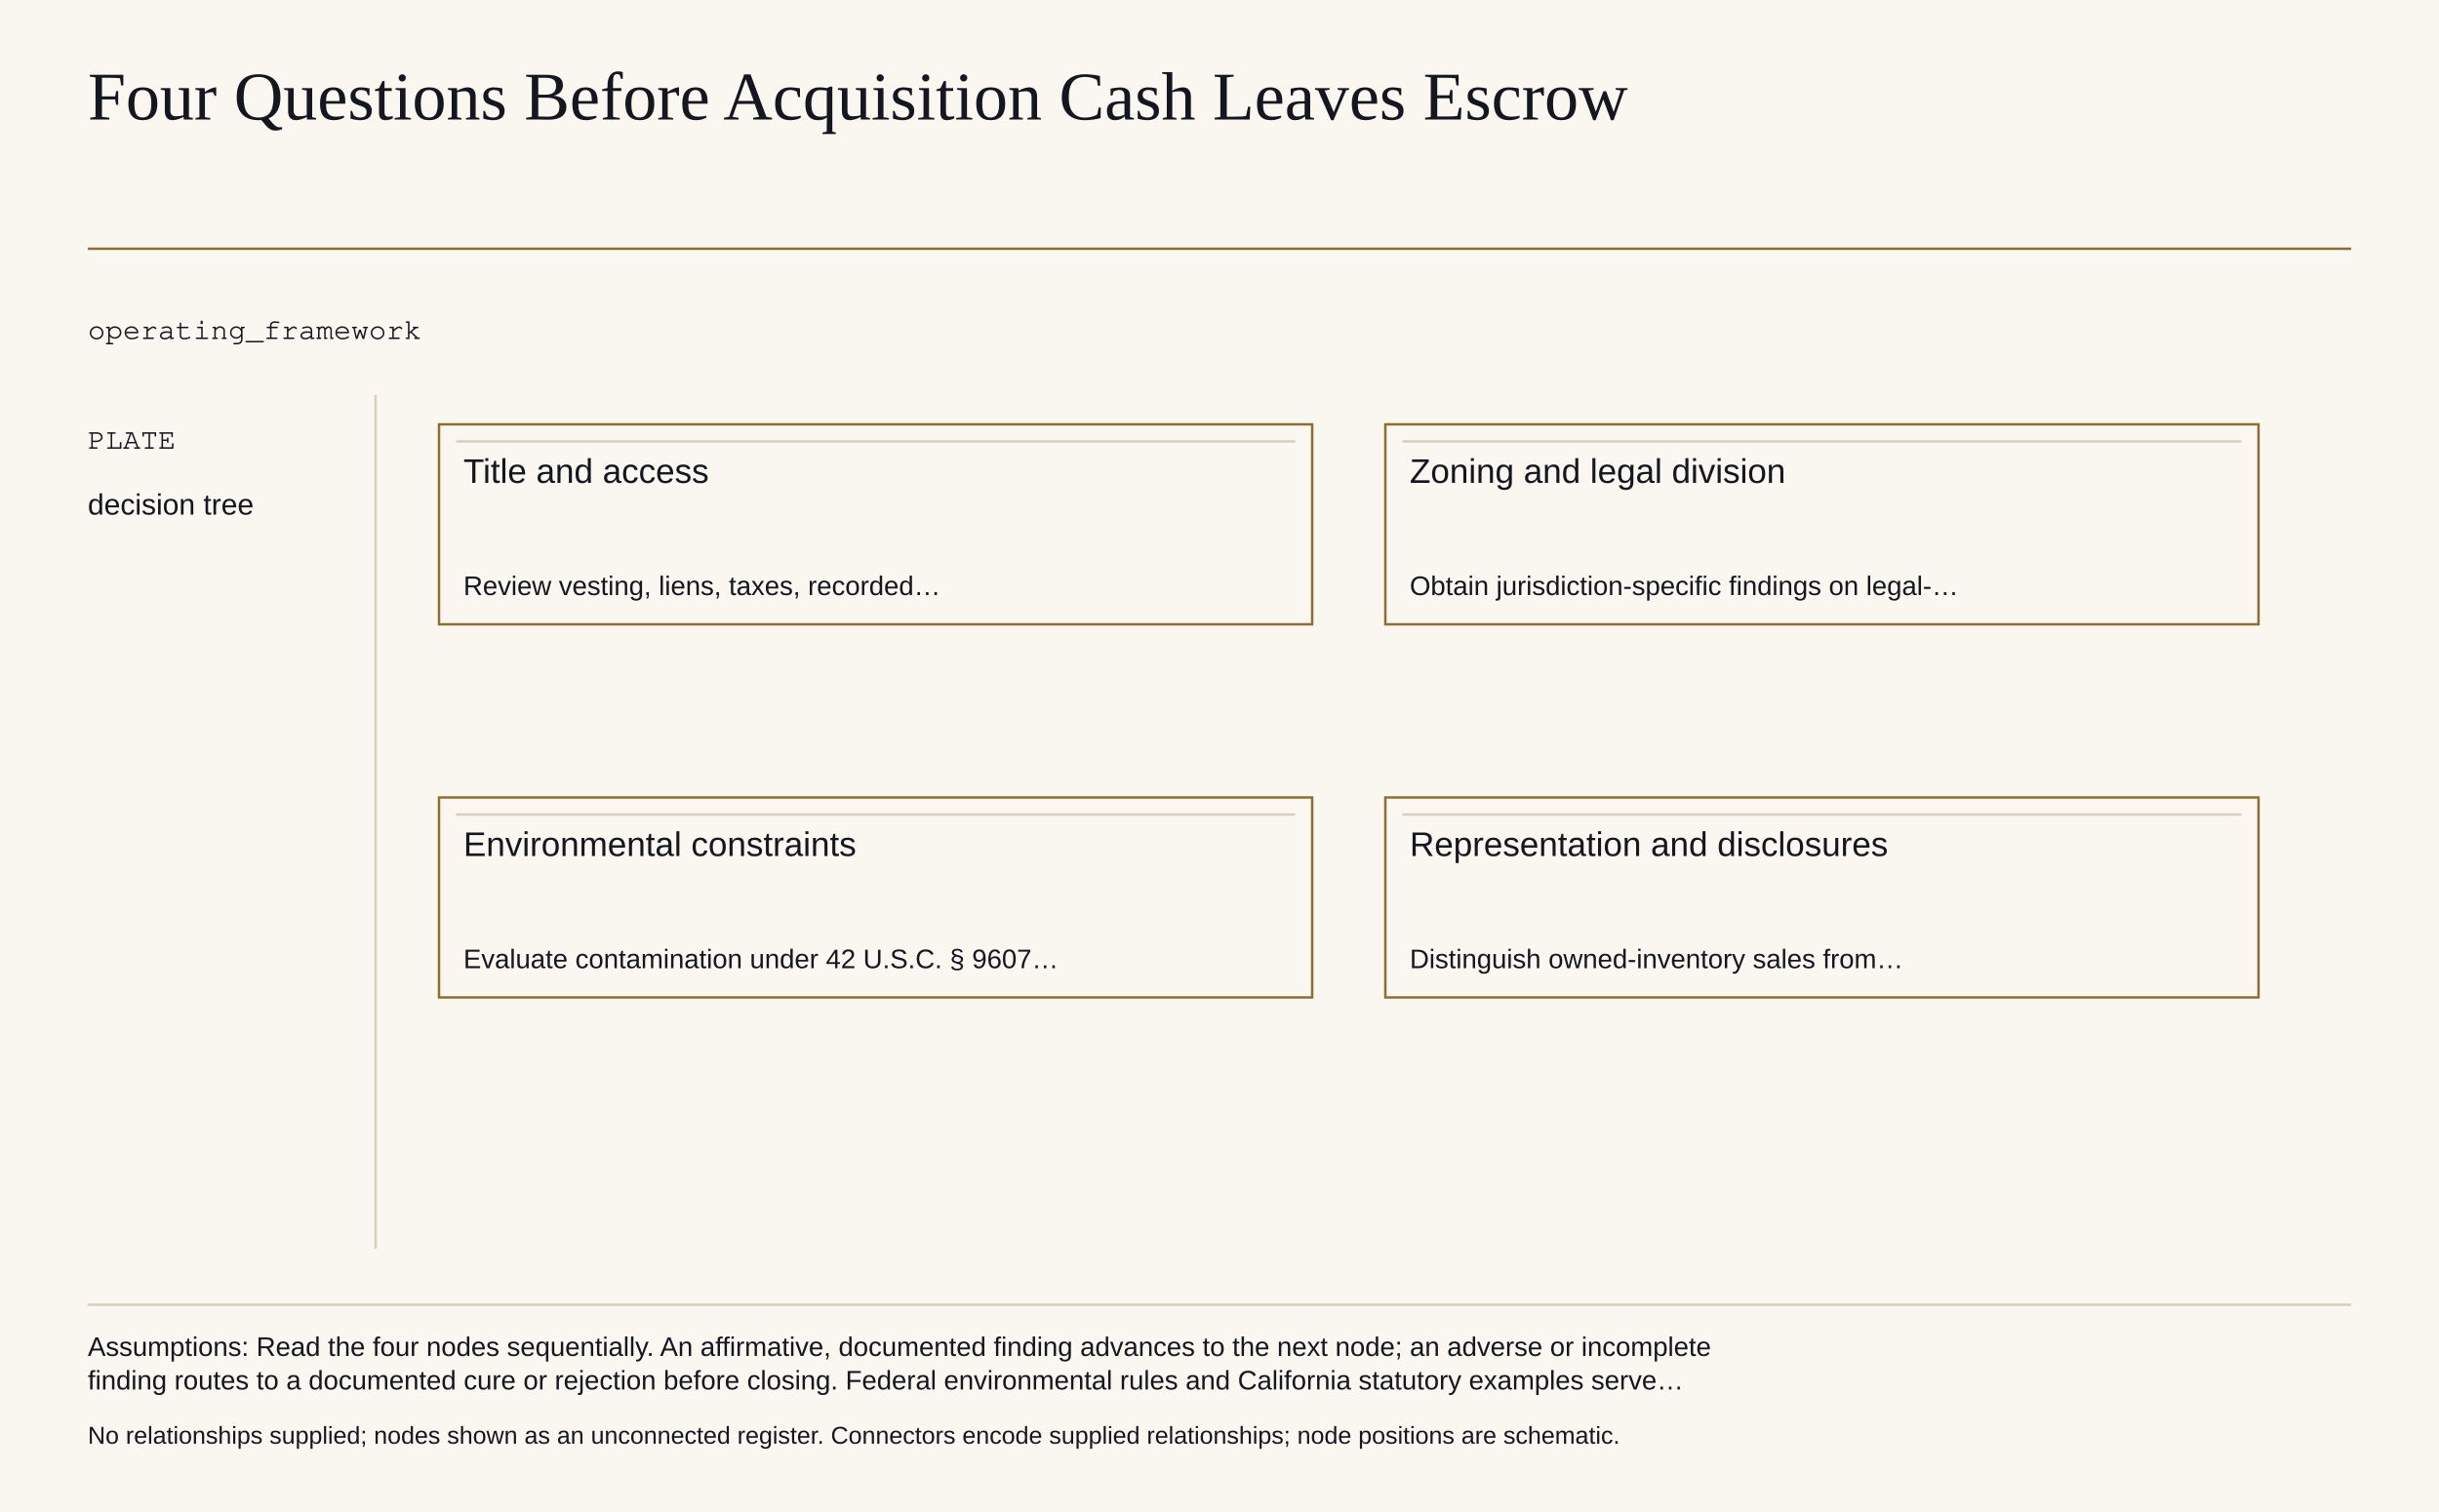
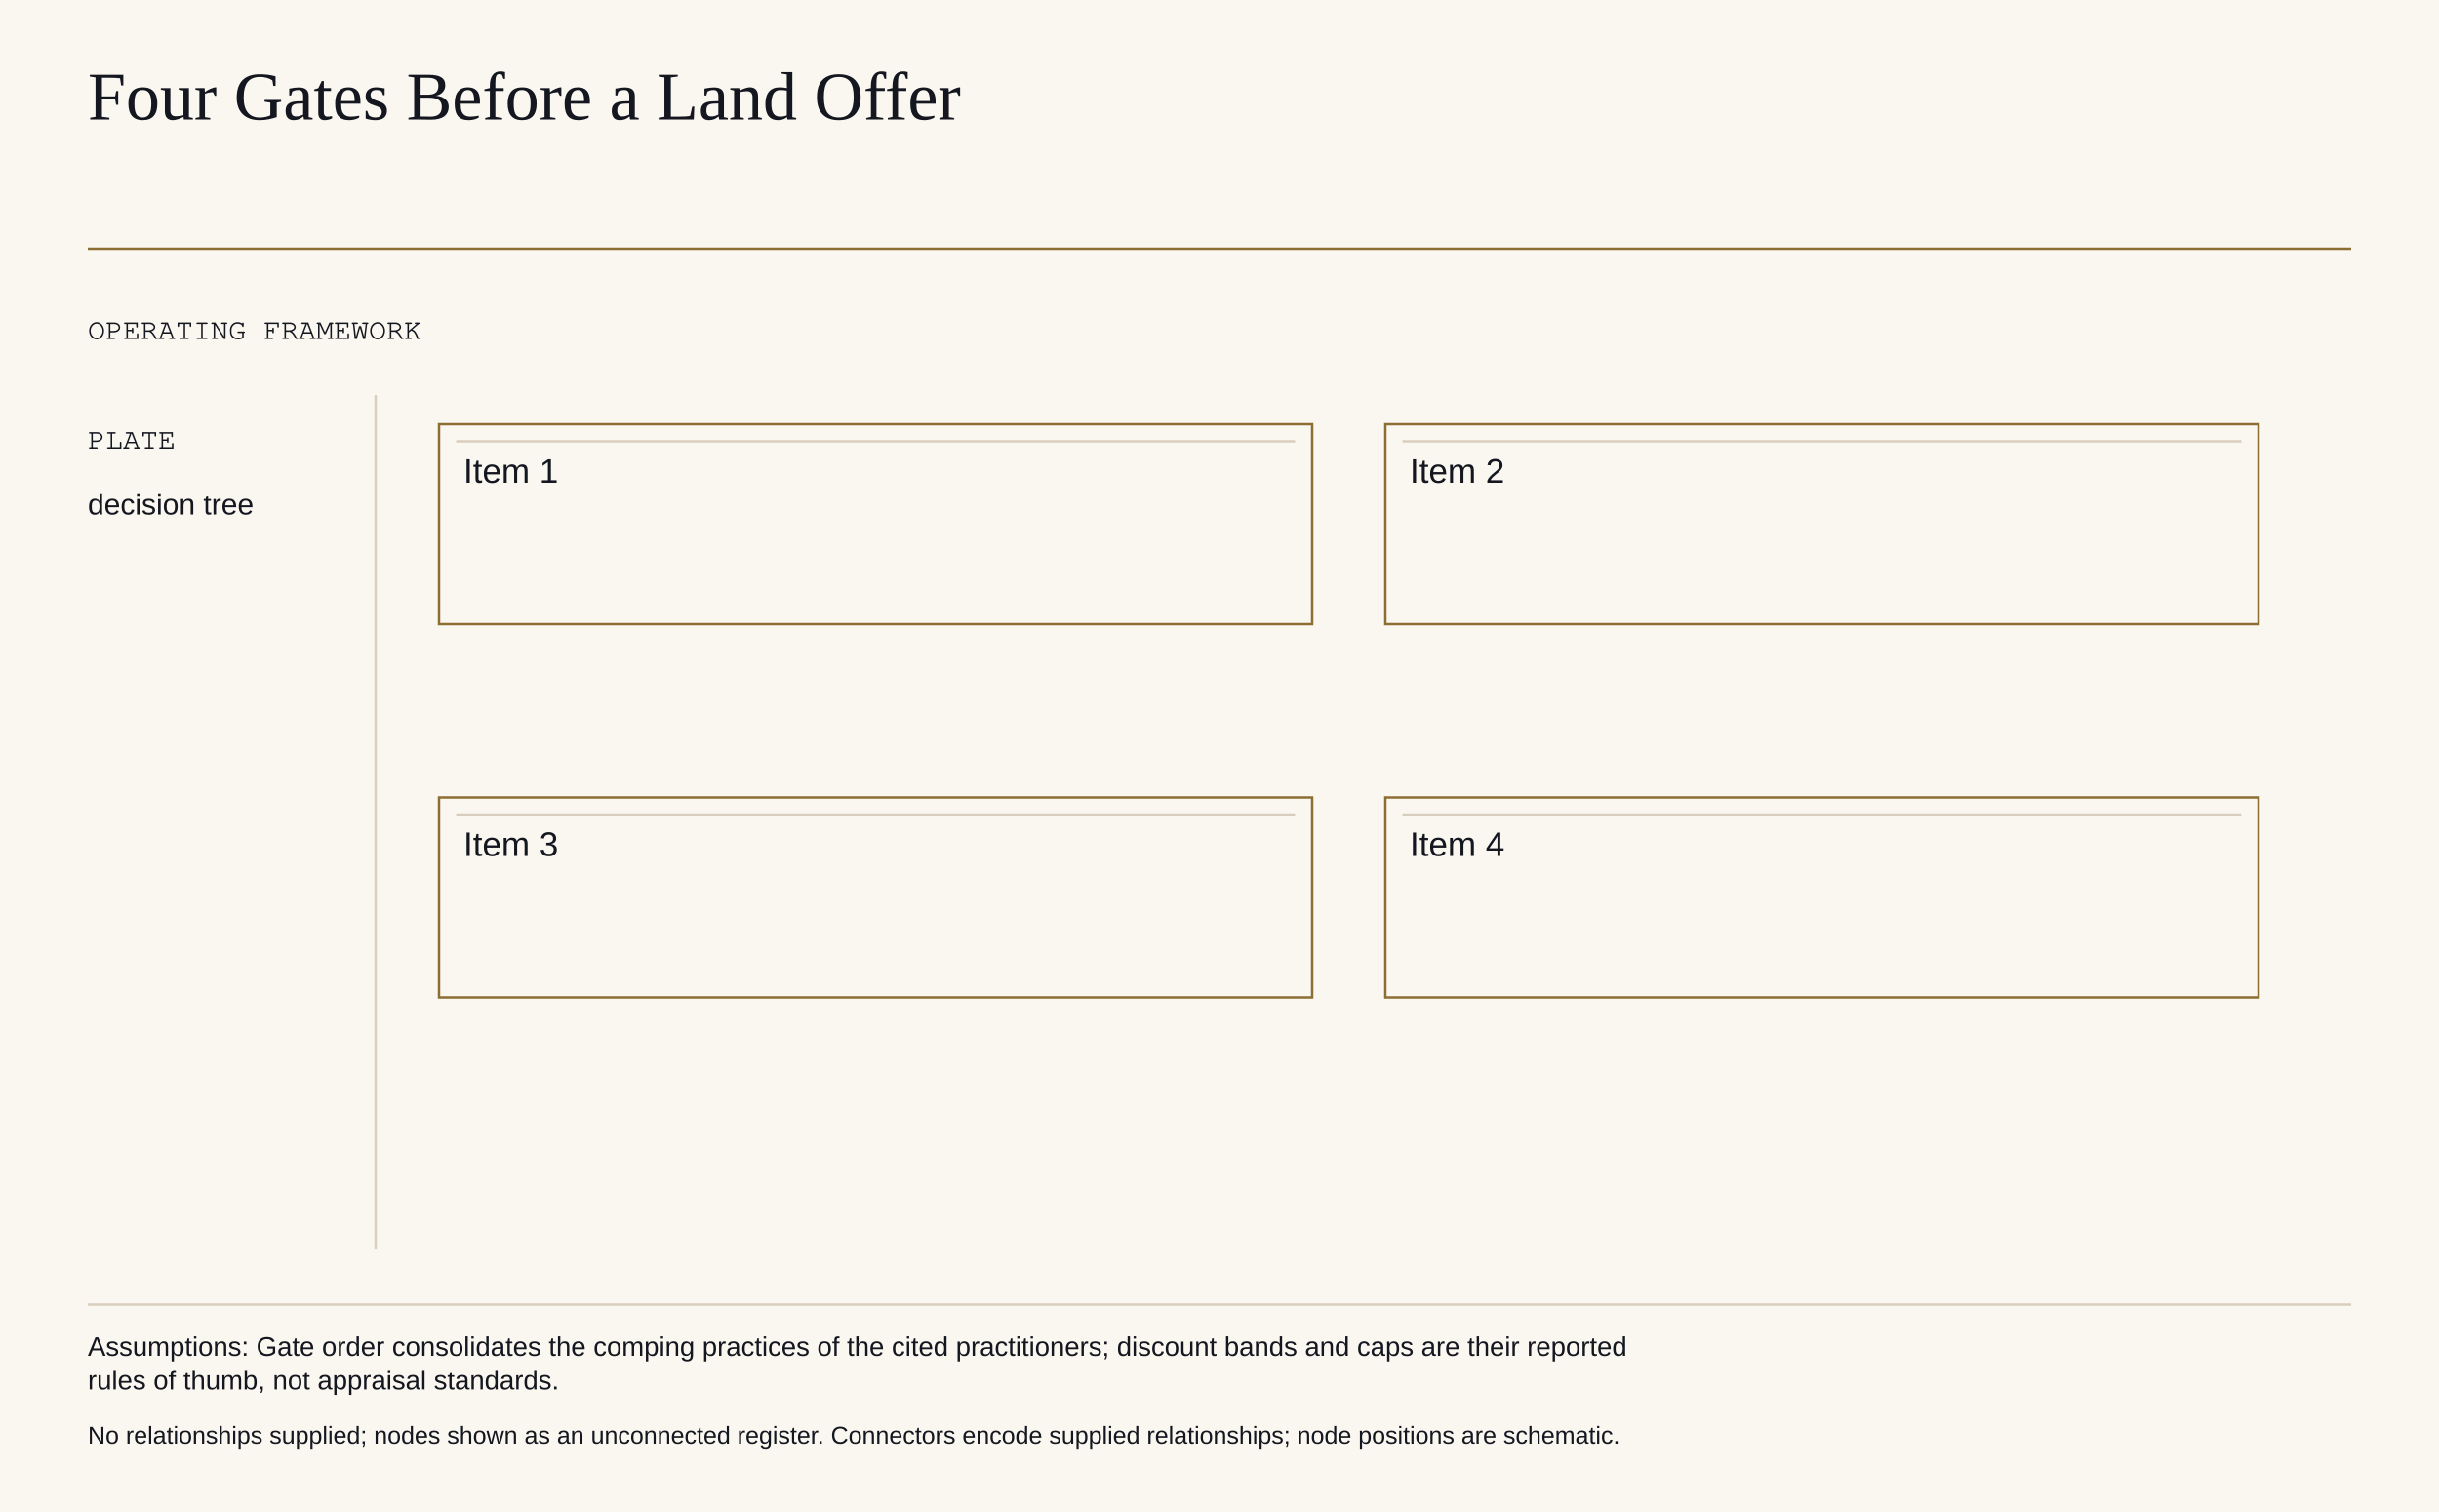
<svg xmlns="http://www.w3.org/2000/svg" viewBox="0 0 1000 620" role="img">
  <rect x="0" y="0" width="1000" height="620" fill="#FAF7F0" stroke="none" stroke-width="1" />
  <text x="36" y="49" font-family="Georgia, 'Times New Roman', serif" font-size="28" fill="#14171F" text-anchor="start" style="font-variant-numeric:tabular-nums">
-     <tspan x="36" dy="0">Four Questions Before Acquisition Cash Leaves Escrow</tspan>
+     <tspan x="36" dy="0">Four Gates Before a Land Offer</tspan>
  </text>
  <line x1="36" y1="102" x2="964" y2="102" stroke="#8C6D32" stroke-width="1" />
  <text x="36" y="139" font-family="Courier, monospace" font-size="12" fill="#14171F" text-anchor="start" style="font-variant-numeric:tabular-nums">
-     <tspan x="36" dy="0">operating_framework</tspan>
+     <tspan x="36" dy="0">OPERATING FRAMEWORK</tspan>
  </text>
  <line x1="154" y1="162" x2="154" y2="512" stroke="#D8CEBE" stroke-width="1" />
  <text x="36" y="184" font-family="Courier, monospace" font-size="12" fill="#14171F" text-anchor="start" style="font-variant-numeric:tabular-nums">
    <tspan x="36" dy="0">PLATE</tspan>
  </text>
  <text x="36" y="211" font-family="Arial, Helvetica, sans-serif" font-size="12" fill="#14171F" text-anchor="start" style="font-variant-numeric:tabular-nums">
    <tspan x="36" dy="0">decision tree</tspan>
  </text>
  <rect x="180.0" y="174.0" width="358.0" height="82" fill="#FAF7F0" stroke="#8C6D32" stroke-width="1" />
  <line x1="187.0" y1="181.0" x2="531.0" y2="181.0" stroke="#D8CEBE" stroke-width="1" />
  <text x="190.0" y="198.0" font-family="Arial, Helvetica, sans-serif" font-size="14" fill="#14171F" text-anchor="start" style="font-variant-numeric:tabular-nums">
-     <tspan x="190.0" dy="0">Title and access</tspan>
+     <tspan x="190.0" dy="0">Item 1</tspan>
  </text>
  <text x="190.0" y="244.0" font-family="Arial, Helvetica, sans-serif" font-size="11" fill="#14171F" text-anchor="start" style="font-variant-numeric:tabular-nums">
-     <tspan x="190.0" dy="0">Review vesting, liens, taxes, recorded…</tspan>
+     <tspan x="190.0" dy="0" />
  </text>
  <rect x="568.0" y="174.0" width="358.0" height="82" fill="#FAF7F0" stroke="#8C6D32" stroke-width="1" />
  <line x1="575.0" y1="181.0" x2="919.0" y2="181.0" stroke="#D8CEBE" stroke-width="1" />
  <text x="578.0" y="198.0" font-family="Arial, Helvetica, sans-serif" font-size="14" fill="#14171F" text-anchor="start" style="font-variant-numeric:tabular-nums">
-     <tspan x="578.0" dy="0">Zoning and legal division</tspan>
+     <tspan x="578.0" dy="0">Item 2</tspan>
  </text>
  <text x="578.0" y="244.0" font-family="Arial, Helvetica, sans-serif" font-size="11" fill="#14171F" text-anchor="start" style="font-variant-numeric:tabular-nums">
-     <tspan x="578.0" dy="0">Obtain jurisdiction-specific findings on legal-…</tspan>
+     <tspan x="578.0" dy="0" />
  </text>
  <rect x="180.0" y="327.0" width="358.0" height="82" fill="#FAF7F0" stroke="#8C6D32" stroke-width="1" />
  <line x1="187.0" y1="334.0" x2="531.0" y2="334.0" stroke="#D8CEBE" stroke-width="1" />
  <text x="190.0" y="351.0" font-family="Arial, Helvetica, sans-serif" font-size="14" fill="#14171F" text-anchor="start" style="font-variant-numeric:tabular-nums">
-     <tspan x="190.0" dy="0">Environmental constraints</tspan>
+     <tspan x="190.0" dy="0">Item 3</tspan>
  </text>
  <text x="190.0" y="397.0" font-family="Arial, Helvetica, sans-serif" font-size="11" fill="#14171F" text-anchor="start" style="font-variant-numeric:tabular-nums">
-     <tspan x="190.0" dy="0">Evaluate contamination under 42 U.S.C. § 9607…</tspan>
+     <tspan x="190.0" dy="0" />
  </text>
  <rect x="568.0" y="327.0" width="358.0" height="82" fill="#FAF7F0" stroke="#8C6D32" stroke-width="1" />
  <line x1="575.0" y1="334.0" x2="919.0" y2="334.0" stroke="#D8CEBE" stroke-width="1" />
  <text x="578.0" y="351.0" font-family="Arial, Helvetica, sans-serif" font-size="14" fill="#14171F" text-anchor="start" style="font-variant-numeric:tabular-nums">
-     <tspan x="578.0" dy="0">Representation and disclosures</tspan>
+     <tspan x="578.0" dy="0">Item 4</tspan>
  </text>
  <text x="578.0" y="397.0" font-family="Arial, Helvetica, sans-serif" font-size="11" fill="#14171F" text-anchor="start" style="font-variant-numeric:tabular-nums">
-     <tspan x="578.0" dy="0">Distinguish owned-inventory sales from…</tspan>
+     <tspan x="578.0" dy="0" />
  </text>
  <line x1="36" y1="535" x2="964" y2="535" stroke="#D8CEBE" stroke-width="1" />
  <text x="36" y="556" font-family="Arial, Helvetica, sans-serif" font-size="11" fill="#14171F" text-anchor="start" style="font-variant-numeric:tabular-nums">
-     <tspan x="36" dy="0">Assumptions: Read the four nodes sequentially. An affirmative, documented finding advances to the next node; an adverse or incomplete</tspan>
-     <tspan x="36" dy="13.75">finding routes to a documented cure or rejection before closing. Federal environmental rules and California statutory examples serve…</tspan>
+     <tspan x="36" dy="0">Assumptions: Gate order consolidates the comping practices of the cited practitioners; discount bands and caps are their reported</tspan>
+     <tspan x="36" dy="13.75">rules of thumb, not appraisal standards.</tspan>
  </text>
  <text x="36" y="592" font-family="Arial, Helvetica, sans-serif" font-size="10" fill="#14171F" text-anchor="start" style="font-variant-numeric:tabular-nums">
    <tspan x="36" dy="0">No relationships supplied; nodes shown as an unconnected register. Connectors encode supplied relationships; node positions are schematic.</tspan>
  </text>
</svg>
